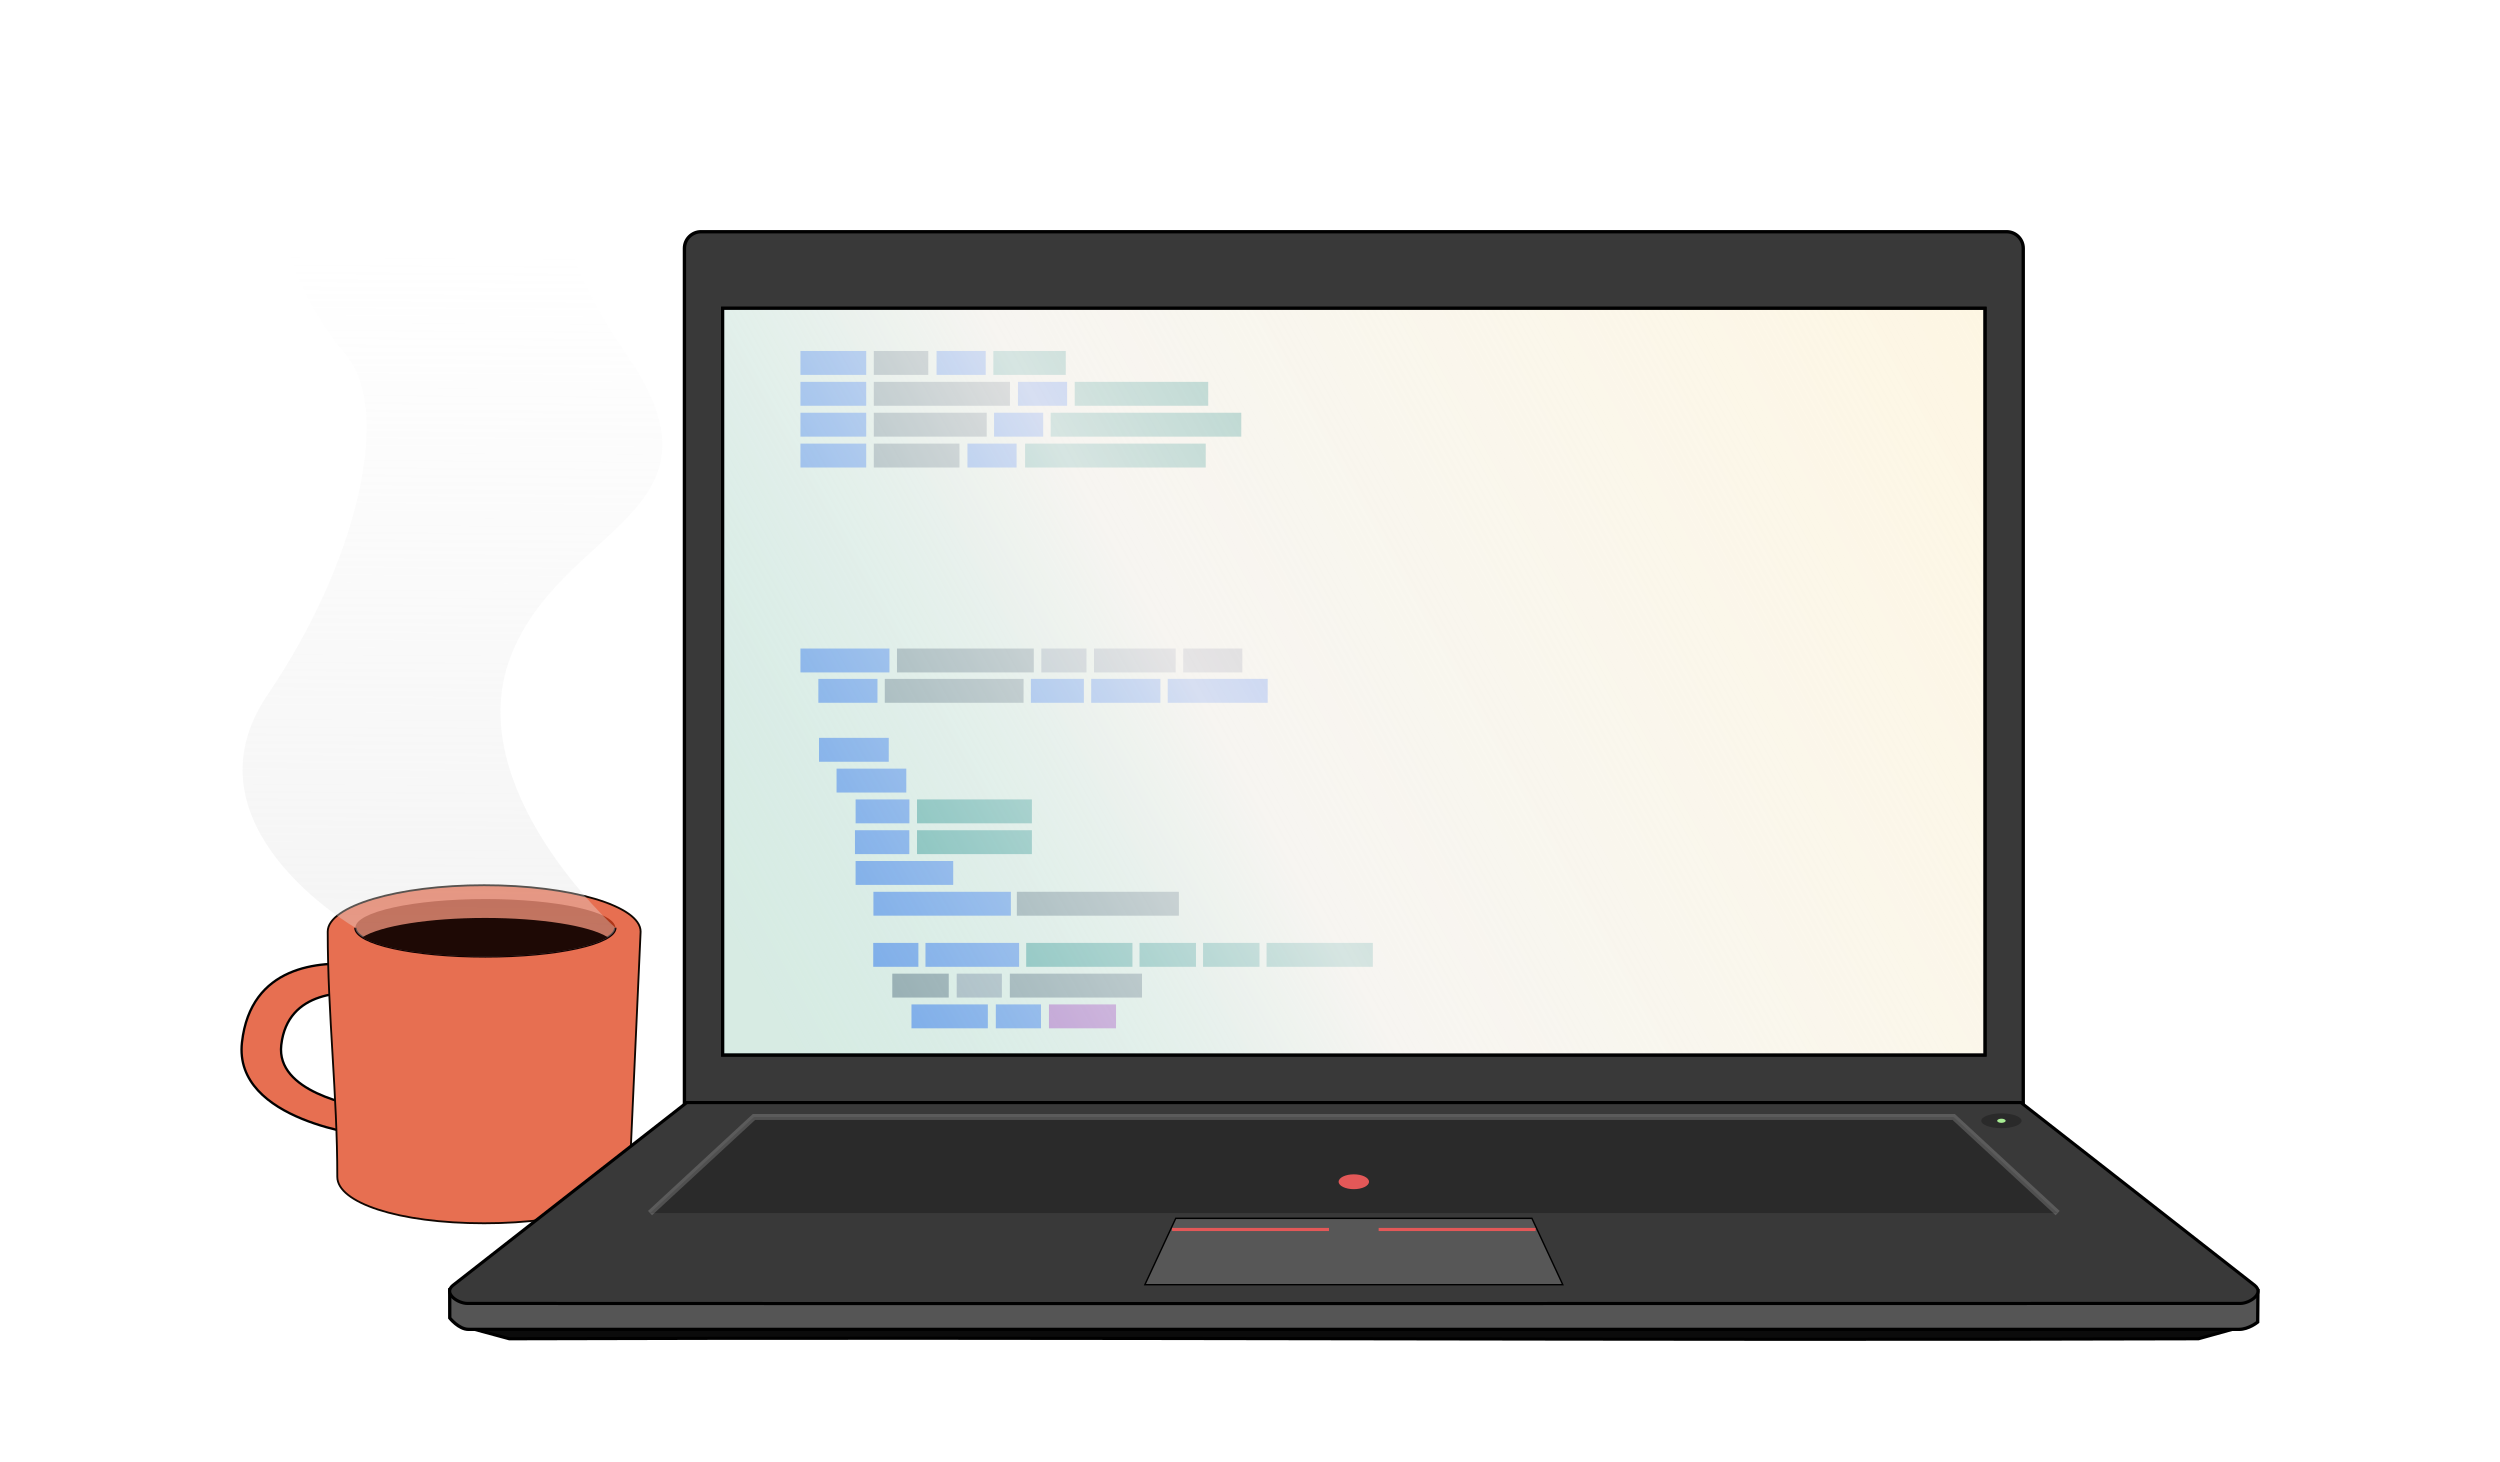
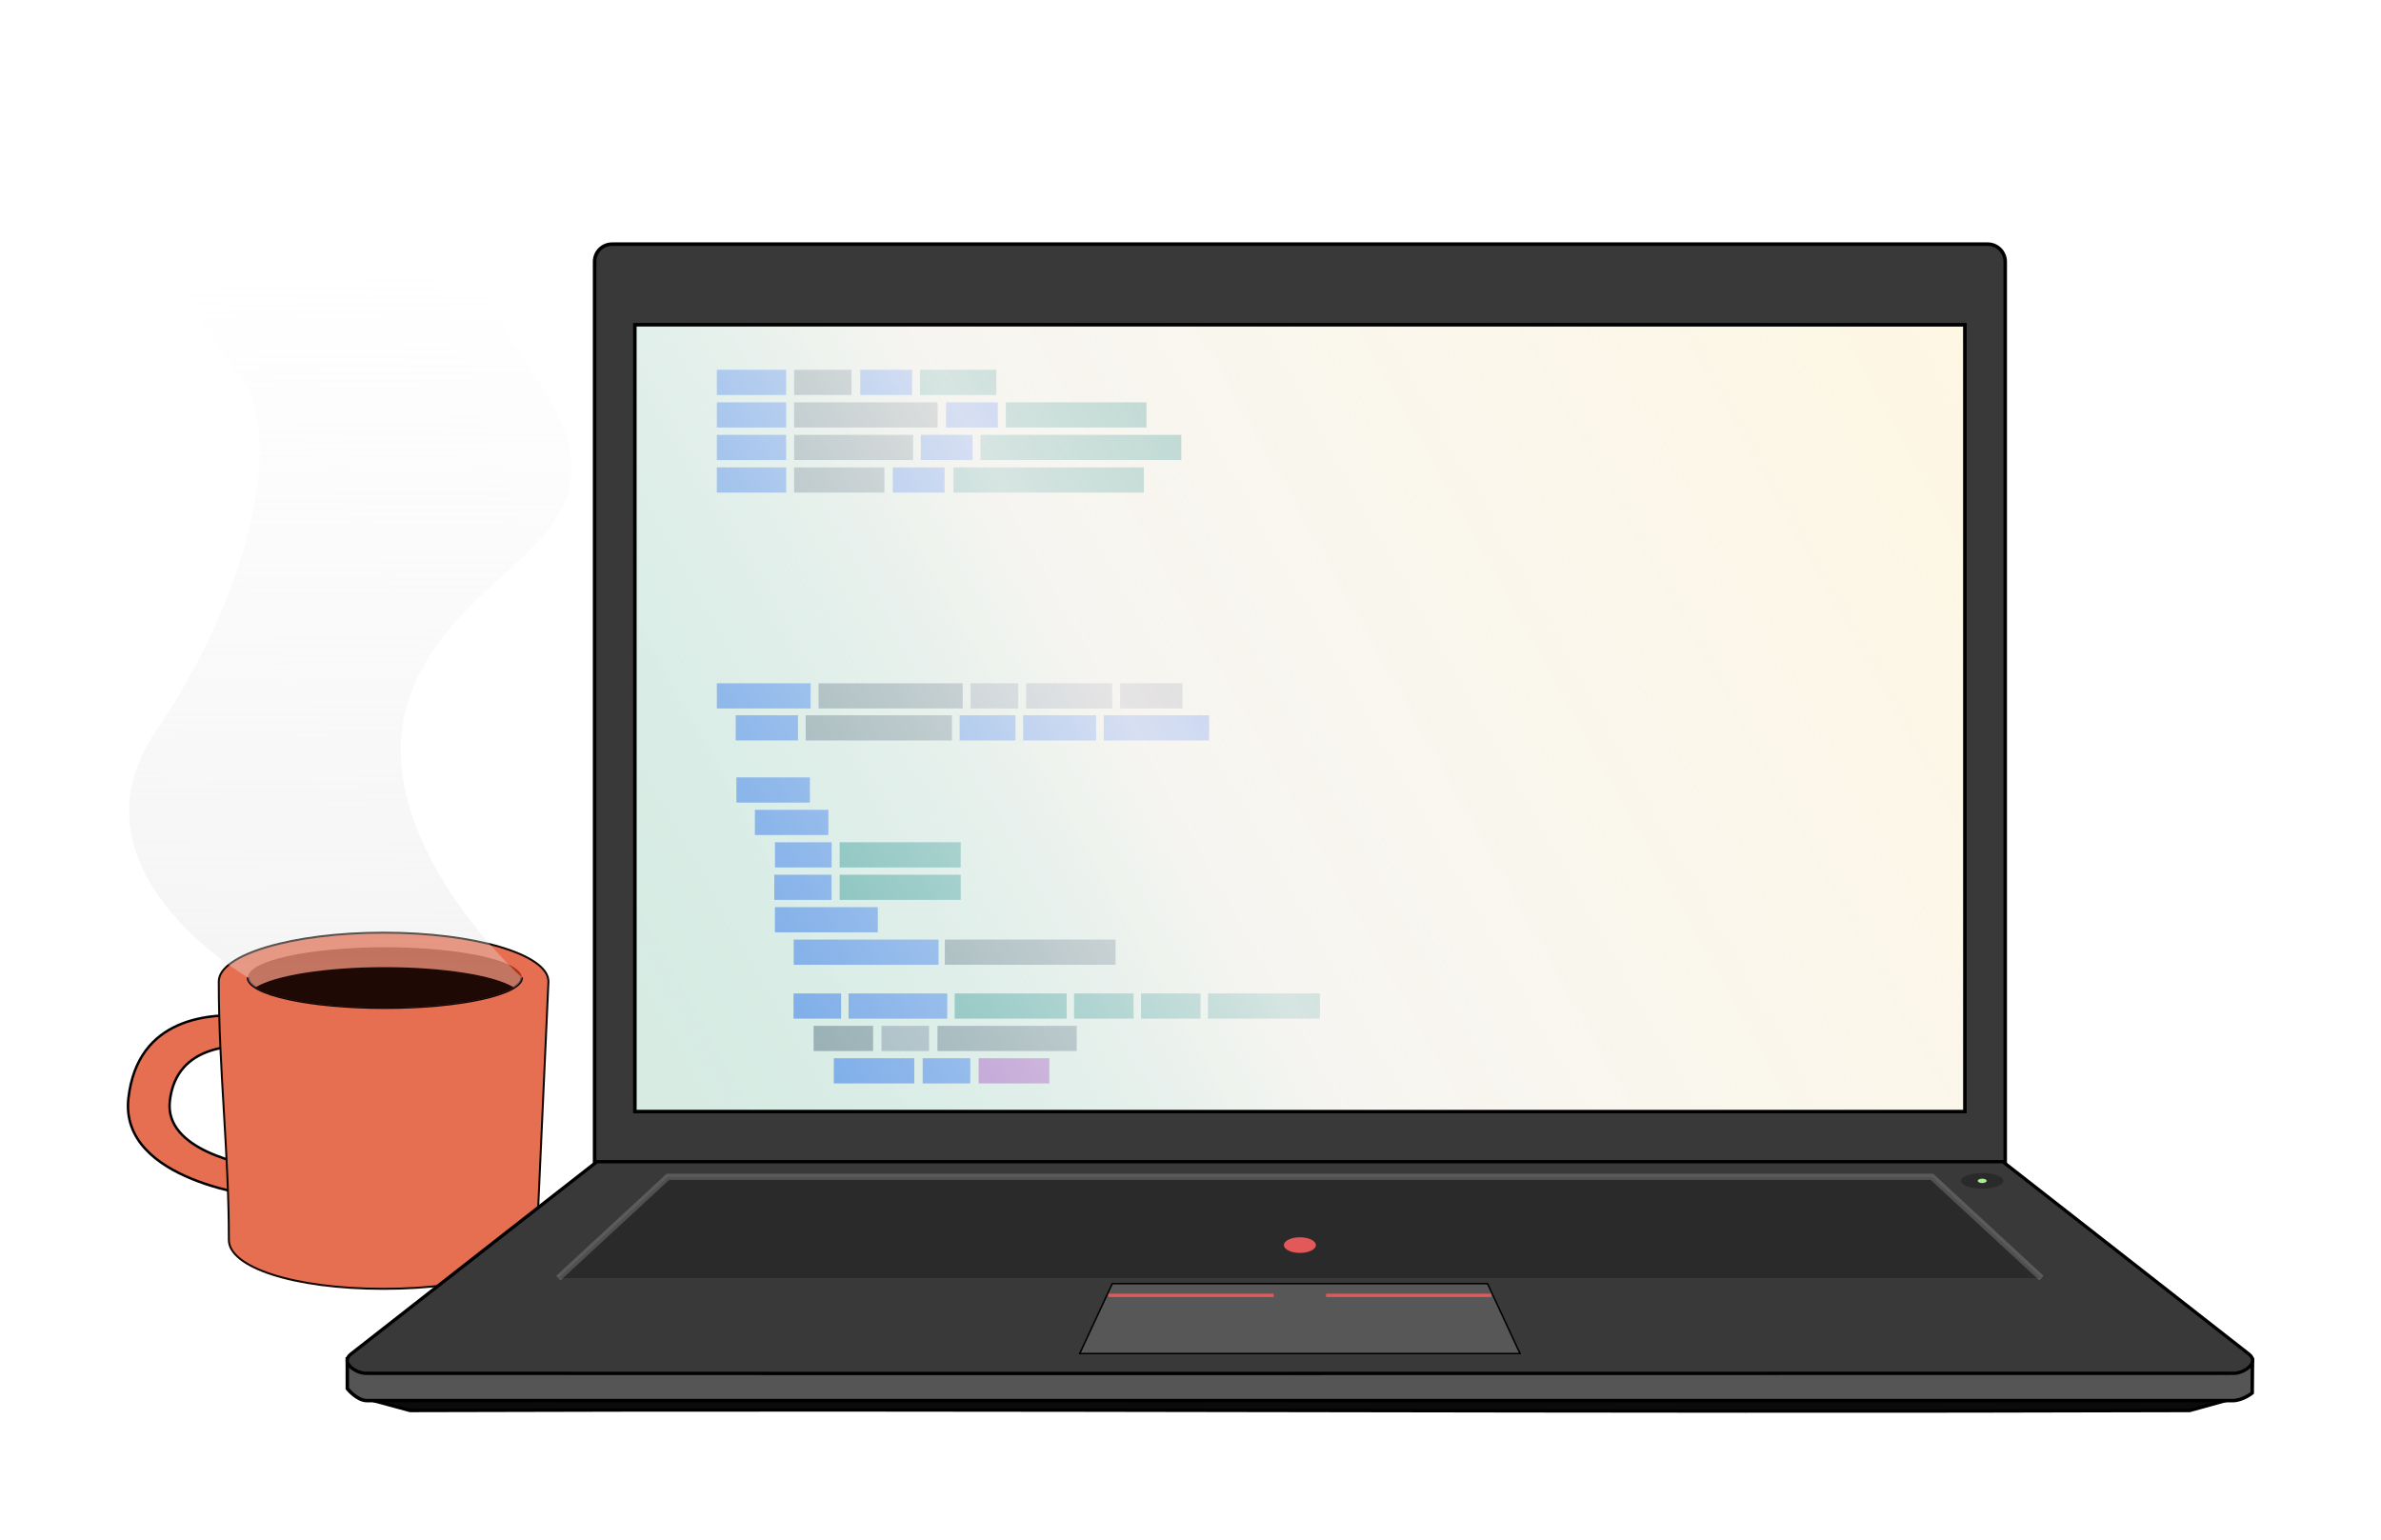
- <svg xmlns="http://www.w3.org/2000/svg" xmlns:xlink="http://www.w3.org/1999/xlink" width="798.705" height="466.787" viewBox="0 0 211.324 123.504">
-   <defs>
-     <linearGradient id="a">
-       <stop offset="0" stop-color="#ade2ec" stop-opacity=".479" />
-       <stop offset=".297" stop-color="#f5f5f5" stop-opacity=".841" />
-       <stop offset="1" stop-color="#fff" stop-opacity="0" />
+ <svg xmlns="http://www.w3.org/2000/svg" xmlns:xlink="http://www.w3.org/1999/xlink" width="7.52in" height="4.862in" viewBox="0 0 191.004 123.504" version="1.1" id="svg9706">
+   <defs id="defs9700">
+     <linearGradient id="linearGradient11663">
+       <stop style="stop-color:#ade2ec;stop-opacity:0.479" offset="0" id="stop11659" />
+       <stop id="stop11667" offset="0.297" style="stop-color:#f5f5f5;stop-opacity:0.841" />
+       <stop style="stop-color:#ffffff;stop-opacity:0;" offset="1" id="stop11661" />
    </linearGradient>
-     <linearGradient xlink:href="#a" id="d" x1="45.353" y1="76.584" x2="175.732" y2="3.89" gradientUnits="userSpaceOnUse" />
-     <linearGradient gradientTransform="translate(-24.816 -133.558)" xlink:href="#b" id="c" x1="43.682" y1="301.628" x2="44.677" y2="146.097" gradientUnits="userSpaceOnUse" />
-     <linearGradient id="b">
-       <stop offset="0" stop-color="#e3e3e3" />
-       <stop offset="1" stop-color="#e3e3e3" stop-opacity="0" />
+     <linearGradient xlink:href="#linearGradient11663" id="linearGradient11665-2" x1="45.353" y1="76.584" x2="175.732" y2="3.89" gradientUnits="userSpaceOnUse" gradientTransform="translate(3.7507182e-6)" />
+     <linearGradient gradientTransform="translate(-24.81608,-133.5582)" xlink:href="#linearGradient5832" id="linearGradient5834" x1="43.682" y1="301.628" x2="44.677" y2="146.097" gradientUnits="userSpaceOnUse" />
+     <linearGradient id="linearGradient5832">
+       <stop style="stop-color:#e3e3e3;stop-opacity:1;" offset="0" id="stop5828" />
+       <stop style="stop-color:#e3e3e3;stop-opacity:0;" offset="1" id="stop5830" />
    </linearGradient>
  </defs>
-   <path d="M30.363 81.537c-3.375-.33-9.169.076-9.908 6.565-.765 6.72 10.724 7.91 10.724 7.91l.27-2.288c-1.73-.253-8.121-1.455-7.674-5.386.533-4.678 5.436-4.624 7.855-4.304.372.05.677.103.906.149l.245-2.235s-.704-.192-1.778-.336a19.736 19.736 0 00-.64-.075z" fill="#e76f51" stroke="#000" stroke-width=".198" />
-   <path d="M40.926 74.827c-7.303 0-13.224 1.756-13.224 3.923v.009c-.005 6.906.818 13.814.809 20.72 0 2.166 5.112 3.923 12.415 3.923 7.304 0 12.187-1.759 12.285-3.923l.94-20.729c0-2.167-5.921-3.923-13.225-3.923z" fill="#e76f51" stroke="#100701" stroke-width=".158" stroke-opacity=".995" />
-   <path d="M52.013 78.423a10.987 2.426 0 01-10.987 2.426 10.987 2.426 0 01-10.986-2.426 10.987 2.426 0 0110.986-2.427 10.987 2.426 0 0110.987 2.427z" fill="#af3618" />
-   <path d="M52.013 78.423c0 1.34-4.919 2.426-10.987 2.426-6.067 0-10.986-1.087-10.986-2.426" fill="none" stroke="#120000" stroke-width=".2" />
-   <path d="M22.923 46.518c4.234-11.113 19.05-12.12 9.922-25.4-10.081-14.667-3.953-19.77-3.953-19.77L6.374 1.143C.685 7.756 5.05 16.222 9.019 20.985c3.97 4.763.926 17.595-6.614 28.708-7.54 11.112 7.408 19.711 7.408 19.711 0 1.34 4.92 2.426 10.987 2.426 6.068 0 10.987-1.086 10.987-2.426 0 0-13.097-11.774-8.864-22.886z" fill="url(#c)" transform="translate(20.226 9.018)" />
-   <path d="M41.006 77.593a10.987 2.426 0 00-10.368 1.632 10.987 2.426 0 0010.368 1.633 10.987 2.426 0 0010.37-1.632 10.987 2.426 0 00-10.37-1.633z" fill="#1e0905" />
-   <g transform="translate(27.962 -131.265)" stroke="#000">
-     <rect width="113.171" height="80.029" x="29.892" y="150.852" ry="1.407" fill="#393939" stroke-width=".283" />
-     <path d="M12.148 243.635l2.94.796c47.611-.159 95.172.158 142.782 0l2.935-.816" fill="#0b0b0b" stroke-width=".265" />
-     <path d="M10.052 240.291l152.85.06-.023 2.667s-.752.618-1.576.618H11.64c-.824 0-1.584-.96-1.584-.96z" fill="#555" stroke-width=".28" />
-     <path d="M30.083 224.467S15.549 235.82 10.318 239.92c-.835.687.443 1.524 1.223 1.524 54.006.033 104.112-.006 149.873 0 .779 0 2.057-.837 1.222-1.524-5.23-4.1-19.764-15.453-19.764-15.453z" fill="#393939" stroke-width=".265" />
+   <g id="layer30" transform="translate(10.06641,9.018392)">
+     <path style="fill:#e76f51;fill-opacity:1;stroke:#000000;stroke-width:0.198px;stroke-linecap:butt;stroke-linejoin:miter;stroke-opacity:1" d="m 10.136,72.519 c -3.375,-0.331 -9.168,0.076 -9.907,6.565 -0.765,6.719 10.724,7.91 10.724,7.91 l 0.269,-2.288 C 9.492,84.453 3.101,83.25 3.549,79.32 c 0.533,-4.678 5.436,-4.624 7.854,-4.304 0.373,0.05 0.677,0.104 0.907,0.149 l 0.245,-2.235 c 0,0 -0.704,-0.192 -1.778,-0.336 -0.201,-0.027 -0.416,-0.052 -0.641,-0.075 z" id="path5674-3" />
+     <path style="opacity:1;fill:#e76f51;fill-opacity:1;stroke:#100701;stroke-width:0.158;stroke-miterlimit:4;stroke-dasharray:none;stroke-opacity:0.995" d="m 20.7,65.808 c -7.304,1e-5 -13.224,1.756 -13.224,3.923 2.522e-4,0.003 5.028e-4,0.006 7.938e-4,0.009 -0.006,6.907 0.818,13.814 0.808,20.72 8.8e-5,2.167 5.112,3.923 12.415,3.923 7.304,1.8e-5 12.187,-1.759 12.285,-3.923 l 0.94,-20.729 c -9e-5,-2.167 -5.921,-3.923 -13.224,-3.923 z" id="path5580-9" />
+     <path style="opacity:1;fill:#af3618;fill-opacity:1;stroke:none;stroke-width:0.083;stroke-miterlimit:4;stroke-dasharray:none;stroke-opacity:1" d="m 31.787,69.404 a 10.987,2.426 0 0 1 -10.987,2.426 10.987,2.426 0 0 1 -10.987,-2.426 10.987,2.426 0 0 1 10.987,-2.426 10.987,2.426 0 0 1 10.987,2.426 z" id="path5578-0" />
+     <path style="opacity:1;fill:none;fill-opacity:1;stroke:#120000;stroke-width:0.2;stroke-miterlimit:4;stroke-dasharray:none;stroke-opacity:1" d="m 31.787,69.404 c -5e-6,1.34 -4.919,2.426 -10.987,2.426 -6.068,0 -10.987,-1.086 -10.987,-2.426" id="path5578-1-8" />
+     <path style="fill:url(#linearGradient5834);fill-opacity:1;stroke:none;stroke-width:0.265px;stroke-linecap:butt;stroke-linejoin:miter;stroke-opacity:1" d="m 22.923,46.518 c 4.233,-11.113 19.05,-12.12 9.922,-25.4 C 22.764,6.451 28.892,1.349 28.892,1.349 L 6.374,1.142 C 0.685,7.756 5.051,16.223 9.019,20.985 c 3.969,4.763 0.926,17.595 -6.615,28.707 -7.541,11.113 7.408,19.711 7.408,19.711 5e-6,1.34 4.919,2.426 10.987,2.426 6.068,0 10.987,-1.086 10.987,-2.426 0,0 -13.097,-11.774 -8.864,-22.886 z" id="path5793" />
+     <path style="opacity:1;fill:#1e0905;fill-opacity:1;stroke:none;stroke-width:0.083;stroke-miterlimit:4;stroke-dasharray:none;stroke-opacity:1" d="m 20.78,68.575 a 10.987,2.426 0 0 0 -10.369,1.632 10.987,2.426 0 0 0 10.369,1.632 10.987,2.426 0 0 0 10.369,-1.632 10.987,2.426 0 0 0 -10.369,-1.632 z" id="path5578-19" />
  </g>
-   <g transform="translate(20.226 9.018)">
-     <path d="M43.507 85.398l-8.788 8.126H153.705l-8.787-8.126H88.127z" fill="#2a2a2a" />
-     <path d="M153.706 93.524l-8.788-8.126H43.507l-8.788 8.126" fill="none" stroke="#cbcbcb" stroke-width=".5" stroke-opacity=".239" />
-     <ellipse cx="94.212" cy="90.875" rx="1.284" ry=".627" fill="#e35858" />
-     <ellipse cx="148.953" cy="85.721" rx="1.702" ry=".627" fill="#2a2a2a" />
-     <ellipse cx="148.953" cy="85.721" rx=".357" ry=".176" fill="#a8ed94" />
+   <g id="layer23" transform="translate(17.80169,-131.2652)" style="display:inline">
+     <rect style="opacity:1;vector-effect:none;fill:#393939;fill-opacity:1;stroke:#000000;stroke-width:0.283;stroke-linecap:butt;stroke-linejoin:miter;stroke-miterlimit:4;stroke-dasharray:none;stroke-dashoffset:0;stroke-opacity:1" id="rect10323" width="113.171" height="80.029" x="29.892" y="150.852" ry="1.407" />
+     <path style="fill:#0b0b0b;fill-opacity:1;stroke:#000000;stroke-width:0.265px;stroke-linecap:butt;stroke-linejoin:miter;stroke-opacity:1" d="m 12.148,243.635 2.941,0.796 c 47.61,-0.158 95.171,0.158 142.781,0 l 2.935,-0.815" id="path10392-5-6" />
+     <path style="opacity:1;vector-effect:none;fill:#555555;fill-opacity:1;stroke:#000000;stroke-width:0.28;stroke-linecap:butt;stroke-linejoin:miter;stroke-miterlimit:4;stroke-dasharray:none;stroke-dashoffset:0;stroke-opacity:1" d="m 10.052,240.291 152.849,0.059 -0.022,2.667 c 0,0 -0.751,0.619 -1.575,0.619 H 11.64 c -0.824,0 -1.584,-0.96 -1.584,-0.96 z" id="rect10325-6-4-5" />
+     <path style="opacity:1;vector-effect:none;fill:#393939;fill-opacity:1;stroke:#000000;stroke-width:0.265;stroke-linecap:butt;stroke-linejoin:miter;stroke-miterlimit:4;stroke-dasharray:none;stroke-dashoffset:0;stroke-opacity:1" d="m 30.083,224.467 c 0,0 -14.534,11.353 -19.765,15.453 -0.834,0.687 0.443,1.524 1.223,1.524 54.006,0.034 104.112,-0.006 149.873,0 0.779,-8e-5 2.057,-0.837 1.223,-1.524 -5.231,-4.1 -19.765,-15.453 -19.765,-15.453 z" id="rect10325-7-6" />
  </g>
-   <g>
-     <path d="M99.386 102.985l-2.61 5.61H132.102l-2.61-5.61h-16.859z" fill="#575757" stroke="#000" stroke-width=".12" />
-     <g fill="#e35858" stroke="#e35858" stroke-width=".265">
-       <path d="M99.076 103.927h13.263M116.538 103.927h13.264" />
+   <g id="layer25" transform="translate(10.06641,9.018392)">
+     <path style="fill:#2a2a2a;fill-opacity:1;stroke:none;stroke-width:0.265px;stroke-linecap:butt;stroke-linejoin:miter;stroke-opacity:1" d="m 43.507,85.398 -8.788,8.126 h 53.692 11.604 53.691 L 144.918,85.398 H 100.298 88.127 Z" id="path11594" />
+     <path style="fill:none;fill-opacity:1;stroke:#cbcbcb;stroke-width:0.5;stroke-linecap:butt;stroke-linejoin:miter;stroke-miterlimit:4;stroke-dasharray:none;stroke-opacity:0.239" d="m 153.706,93.524 -8.788,-8.126 c -35.872,0 -65.095,0 -101.411,0 l -8.788,8.126" id="path11594-4" />
+     <ellipse style="opacity:1;vector-effect:none;fill:#e35858;fill-opacity:1;stroke:none;stroke-width:0.242;stroke-linecap:butt;stroke-linejoin:miter;stroke-miterlimit:4;stroke-dasharray:none;stroke-dashoffset:0;stroke-opacity:0.239" id="path11833" cx="94.212" cy="90.875" rx="1.284" ry="0.627" />
+     <ellipse style="opacity:1;vector-effect:none;fill:#2a2a2a;fill-opacity:1;stroke:none;stroke-width:0.279;stroke-linecap:butt;stroke-linejoin:miter;stroke-miterlimit:4;stroke-dasharray:none;stroke-dashoffset:0;stroke-opacity:0.239" id="path11833-9" cx="148.953" cy="85.721" rx="1.702" ry="0.627" />
+     <ellipse style="opacity:1;vector-effect:none;fill:#a8ed94;fill-opacity:1;stroke:none;stroke-width:0.068;stroke-linecap:butt;stroke-linejoin:miter;stroke-miterlimit:4;stroke-dasharray:none;stroke-dashoffset:0;stroke-opacity:0.239" id="path11833-9-2" cx="148.953" cy="85.721" rx="0.357" ry="0.176" />
+   </g>
+   <g id="layer26" style="display:inline" transform="translate(10.06641,9.018392)">
+     <path style="fill:#575757;fill-opacity:1;stroke:#000000;stroke-width:0.12px;stroke-linecap:butt;stroke-linejoin:miter;stroke-opacity:1" d="m 79.159,93.967 -2.609,5.61 h 15.939 3.445 15.939 l -2.609,-5.61 H 96.019 92.406 Z" id="path11594-5" />
+     <g id="g11916" transform="translate(-0.02846539)">
+       <path id="path11874" d="m 78.878,94.908 h 13.263" style="fill:#e35858;fill-opacity:1;stroke:#e35858;stroke-width:0.265px;stroke-linecap:butt;stroke-linejoin:miter;stroke-opacity:1" />
+       <path id="path11874-6" d="M 96.34,94.908 H 109.604" style="display:inline;fill:#e35858;fill-opacity:1;stroke:#e35858;stroke-width:0.265px;stroke-linecap:butt;stroke-linejoin:miter;stroke-opacity:1" />
    </g>
  </g>
-   <g>
-     <path fill="#fdf4db" stroke="#000" stroke-width=".267" d="M61.085 26.06h106.706V89.18H61.085z" />
-     <path fill="#356ae3" d="M67.662 29.668h5.558v2.021h-5.558zM79.168 29.668h4.154v2.021h-4.154z" />
-     <path fill="#6e6e6e" d="M73.862 29.668h4.604v2.021h-4.604z" />
-     <path fill="#348f7a" d="M83.968 29.668h6.12v2.021h-6.12z" />
-     <path fill="#356ae3" d="M67.662 32.278h5.558v2.021h-5.558zM86.048 32.278h4.154v2.021h-4.154z" />
-     <path fill="#6e6e6e" d="M73.862 32.278h11.51v2.021h-11.51z" />
-     <path fill="#348f7a" d="M90.846 32.278h11.284v2.021H90.846z" />
-     <path fill="#356ae3" d="M67.662 34.888h5.558v2.021h-5.558zM84.027 34.888h4.154v2.021h-4.154z" />
-     <path fill="#6e6e6e" d="M73.862 34.888h9.544v2.021h-9.544z" />
-     <path fill="#348f7a" d="M88.813 34.888h16.112v2.021H88.813z" />
-     <path fill="#356ae3" d="M67.662 37.498h5.558v2.021h-5.558zM81.778 37.498h4.154v2.021h-4.154z" />
-     <path fill="#6e6e6e" d="M73.862 37.498h7.242v2.021h-7.242z" />
-     <path fill="#348f7a" d="M86.65 37.498h15.27v2.021H86.65z" />
-     <path fill="#356ae3" d="M67.662 54.82h7.523v2.02h-7.523z" />
-     <path fill="#6e6e6e" d="M75.821 54.82h11.565v2.02H75.821z" />
-     <path fill="#948d93" d="M88.022 54.82h3.818v2.02h-3.818zM92.475 54.82h6.905v2.02h-6.905zM100.017 54.82h4.997v2.02h-4.997z" />
-     <path fill="#356ae3" d="M69.231 62.37h5.895v2.021h-5.895zM70.714 64.972h5.895v2.021h-5.895z" />
-     <g>
-       <path fill="#356ae3" d="M72.325 67.575h4.547v2.02h-4.547z" />
-       <path fill="#348f7a" d="M77.514 67.575h9.712v2.02h-9.712z" />
+   <g id="layer28" transform="translate(10.06641,9.018392)">
+     <rect style="display:inline;opacity:1;vector-effect:none;fill:#fdf4db;fill-opacity:1;stroke:#000000;stroke-width:0.267;stroke-linecap:butt;stroke-linejoin:miter;stroke-miterlimit:4;stroke-dasharray:none;stroke-dashoffset:0;stroke-opacity:1" id="rect10370-0" width="106.706" height="63.122" x="40.859" y="17.041" />
+     <g id="g12572">
+       <rect y="20.65" x="47.436" height="2.021" width="5.558" id="rect12015" style="opacity:1;vector-effect:none;fill:#356ae3;fill-opacity:1;stroke:none;stroke-width:0.594;stroke-linecap:butt;stroke-linejoin:miter;stroke-miterlimit:4;stroke-dasharray:none;stroke-dashoffset:0;stroke-opacity:1" />
+       <rect y="20.65" x="58.942" height="2.021" width="4.154" id="rect12015-6" style="opacity:1;vector-effect:none;fill:#356ae3;fill-opacity:1;stroke:none;stroke-width:0.514;stroke-linecap:butt;stroke-linejoin:miter;stroke-miterlimit:4;stroke-dasharray:none;stroke-dashoffset:0;stroke-opacity:1" />
+       <rect y="20.65" x="53.636" height="2.021" width="4.604" id="rect12015-6-5" style="opacity:1;vector-effect:none;fill:#6e6e6e;fill-opacity:1;stroke:none;stroke-width:0.541;stroke-linecap:butt;stroke-linejoin:miter;stroke-miterlimit:4;stroke-dasharray:none;stroke-dashoffset:0;stroke-opacity:1" />
+       <rect y="20.65" x="63.742" height="2.021" width="6.119" id="rect12015-6-5-7" style="opacity:1;vector-effect:none;fill:#348f7a;fill-opacity:1;stroke:none;stroke-width:0.623;stroke-linecap:butt;stroke-linejoin:miter;stroke-miterlimit:4;stroke-dasharray:none;stroke-dashoffset:0;stroke-opacity:1" />
    </g>
-     <g>
-       <path fill="#356ae3" d="M72.27 70.178h4.594v2.02H72.27z" />
-       <path fill="#348f7a" d="M77.514 70.178h9.712v2.02h-9.712z" />
+     <g id="g12578" transform="translate(0,0.2326085)">
+       <rect y="23.027" x="47.436" height="2.021" width="5.558" id="rect12015-8" style="opacity:1;vector-effect:none;fill:#356ae3;fill-opacity:1;stroke:none;stroke-width:0.594;stroke-linecap:butt;stroke-linejoin:miter;stroke-miterlimit:4;stroke-dasharray:none;stroke-dashoffset:0;stroke-opacity:1" />
+       <rect y="23.027" x="65.822" height="2.021" width="4.154" id="rect12015-6-6" style="opacity:1;vector-effect:none;fill:#356ae3;fill-opacity:1;stroke:none;stroke-width:0.514;stroke-linecap:butt;stroke-linejoin:miter;stroke-miterlimit:4;stroke-dasharray:none;stroke-dashoffset:0;stroke-opacity:1" />
+       <rect y="23.027" x="53.636" height="2.021" width="11.509" id="rect12015-6-5-0" style="opacity:1;vector-effect:none;fill:#6e6e6e;fill-opacity:1;stroke:none;stroke-width:0.855;stroke-linecap:butt;stroke-linejoin:miter;stroke-miterlimit:4;stroke-dasharray:none;stroke-dashoffset:0;stroke-opacity:1" />
+       <rect y="23.027" x="70.62" height="2.021" width="11.284" id="rect12015-6-5-7-1" style="opacity:1;vector-effect:none;fill:#348f7a;fill-opacity:1;stroke:none;stroke-width:0.847;stroke-linecap:butt;stroke-linejoin:miter;stroke-miterlimit:4;stroke-dasharray:none;stroke-dashoffset:0;stroke-opacity:1" />
    </g>
-     <path fill="#356ae3" d="M72.322 72.78h8.253v2.02h-8.253z" />
-     <g>
-       <path fill="#6e6e6e" d="M85.953 75.382h13.698v2.021H85.953z" />
-       <path fill="#356ae3" d="M73.828 75.382H85.45v2.021H73.83z" />
+     <rect style="opacity:1;vector-effect:none;fill:#356ae3;fill-opacity:1;stroke:none;stroke-width:0.594;stroke-linecap:butt;stroke-linejoin:miter;stroke-miterlimit:4;stroke-dasharray:none;stroke-dashoffset:0;stroke-opacity:1" id="rect12015-9" width="5.558" height="2.021" x="47.436" y="25.87" />
+     <rect style="opacity:1;vector-effect:none;fill:#356ae3;fill-opacity:1;stroke:none;stroke-width:0.514;stroke-linecap:butt;stroke-linejoin:miter;stroke-miterlimit:4;stroke-dasharray:none;stroke-dashoffset:0;stroke-opacity:1" id="rect12015-6-4" width="4.154" height="2.021" x="63.801" y="25.87" />
+     <rect style="opacity:1;vector-effect:none;fill:#6e6e6e;fill-opacity:1;stroke:none;stroke-width:0.779;stroke-linecap:butt;stroke-linejoin:miter;stroke-miterlimit:4;stroke-dasharray:none;stroke-dashoffset:0;stroke-opacity:1" id="rect12015-6-5-4" width="9.544" height="2.021" x="53.636" y="25.87" />
+     <rect style="opacity:1;vector-effect:none;fill:#348f7a;fill-opacity:1;stroke:none;stroke-width:1.012;stroke-linecap:butt;stroke-linejoin:miter;stroke-miterlimit:4;stroke-dasharray:none;stroke-dashoffset:0;stroke-opacity:1" id="rect12015-6-5-7-7" width="16.112" height="2.021" x="68.587" y="25.87" />
+     <rect style="opacity:1;vector-effect:none;fill:#356ae3;fill-opacity:1;stroke:none;stroke-width:0.594;stroke-linecap:butt;stroke-linejoin:miter;stroke-miterlimit:4;stroke-dasharray:none;stroke-dashoffset:0;stroke-opacity:1" id="rect12015-2" width="5.558" height="2.021" x="47.436" y="28.48" />
+     <rect style="opacity:1;vector-effect:none;fill:#356ae3;fill-opacity:1;stroke:none;stroke-width:0.514;stroke-linecap:butt;stroke-linejoin:miter;stroke-miterlimit:4;stroke-dasharray:none;stroke-dashoffset:0;stroke-opacity:1" id="rect12015-6-9" width="4.154" height="2.021" x="61.552" y="28.48" />
+     <rect style="opacity:1;vector-effect:none;fill:#6e6e6e;fill-opacity:1;stroke:none;stroke-width:0.678;stroke-linecap:butt;stroke-linejoin:miter;stroke-miterlimit:4;stroke-dasharray:none;stroke-dashoffset:0;stroke-opacity:1" id="rect12015-6-5-8" width="7.242" height="2.021" x="53.636" y="28.48" />
+     <rect style="opacity:1;vector-effect:none;fill:#348f7a;fill-opacity:1;stroke:none;stroke-width:0.985;stroke-linecap:butt;stroke-linejoin:miter;stroke-miterlimit:4;stroke-dasharray:none;stroke-dashoffset:0;stroke-opacity:1" id="rect12015-6-5-7-2" width="15.27" height="2.021" x="66.424" y="28.48" />
+     <g id="g12607">
+       <rect y="45.801" x="47.436" height="2.021" width="7.523" id="rect12015-7" style="opacity:1;vector-effect:none;fill:#356ae3;fill-opacity:1;stroke:none;stroke-width:0.691;stroke-linecap:butt;stroke-linejoin:miter;stroke-miterlimit:4;stroke-dasharray:none;stroke-dashoffset:0;stroke-opacity:1" />
+       <rect y="45.801" x="55.595" height="2.021" width="11.565" id="rect12015-7-2" style="opacity:1;vector-effect:none;fill:#6e6e6e;fill-opacity:1;stroke:none;stroke-width:0.857;stroke-linecap:butt;stroke-linejoin:miter;stroke-miterlimit:4;stroke-dasharray:none;stroke-dashoffset:0;stroke-opacity:1" />
+       <rect y="45.801" x="67.796" height="2.021" width="3.818" id="rect12015-7-26" style="opacity:1;vector-effect:none;fill:#948d93;fill-opacity:1;stroke:none;stroke-width:0.492;stroke-linecap:butt;stroke-linejoin:miter;stroke-miterlimit:4;stroke-dasharray:none;stroke-dashoffset:0;stroke-opacity:1" />
+       <rect y="45.801" x="72.249" height="2.021" width="6.905" id="rect12015-7-26-1" style="opacity:1;vector-effect:none;fill:#948d93;fill-opacity:1;stroke:none;stroke-width:0.662;stroke-linecap:butt;stroke-linejoin:miter;stroke-miterlimit:4;stroke-dasharray:none;stroke-dashoffset:0;stroke-opacity:1" />
+       <rect y="45.801" x="79.791" height="2.021" width="4.997" id="rect12015-7-26-0" style="opacity:1;vector-effect:none;fill:#948d93;fill-opacity:1;stroke:none;stroke-width:0.563;stroke-linecap:butt;stroke-linejoin:miter;stroke-miterlimit:4;stroke-dasharray:none;stroke-dashoffset:0;stroke-opacity:1" />
    </g>
-     <g>
-       <path fill="#356ae3" d="M73.813 79.703h3.818v2.021h-3.818zM78.23 79.703h7.915v2.021H78.23z" />
-       <path fill="#348f7a" d="M86.743 79.703h8.982v2.021h-8.982zM96.323 79.703h4.772v2.021h-4.772zM101.693 79.703h4.772v2.021h-4.772zM107.063 79.703h8.982v2.021h-8.982z" />
+     <rect style="opacity:1;vector-effect:none;fill:#356ae3;fill-opacity:1;stroke:none;stroke-width:0.612;stroke-linecap:butt;stroke-linejoin:miter;stroke-miterlimit:4;stroke-dasharray:none;stroke-dashoffset:0;stroke-opacity:1" id="rect12015-7-26-0-6-9" width="5.895" height="2.021" x="49.005" y="53.352" />
+     <rect style="opacity:1;vector-effect:none;fill:#356ae3;fill-opacity:1;stroke:none;stroke-width:0.612;stroke-linecap:butt;stroke-linejoin:miter;stroke-miterlimit:4;stroke-dasharray:none;stroke-dashoffset:0;stroke-opacity:1" id="rect12015-7-26-0-6-9-4" width="5.895" height="2.021" x="50.488" y="55.954" />
+     <g id="g12628" transform="translate(0,-0.03675706)">
+       <rect y="58.593" x="52.099" height="2.021" width="4.547" id="rect12015-7-26-0-6-9-9" style="opacity:1;vector-effect:none;fill:#356ae3;fill-opacity:1;stroke:none;stroke-width:0.537;stroke-linecap:butt;stroke-linejoin:miter;stroke-miterlimit:4;stroke-dasharray:none;stroke-dashoffset:0;stroke-opacity:1" />
+       <rect y="58.593" x="57.288" height="2.021" width="9.712" id="rect12015-7-26-0-6-9-9-0" style="opacity:1;vector-effect:none;fill:#348f7a;fill-opacity:1;stroke:none;stroke-width:0.785;stroke-linecap:butt;stroke-linejoin:miter;stroke-miterlimit:4;stroke-dasharray:none;stroke-dashoffset:0;stroke-opacity:1" />
    </g>
-     <g>
-       <path fill="#6e6e6e" d="M75.425 82.302h4.772v2.021h-4.772z" />
-       <path fill="#948d93" d="M80.87 82.302h3.818v2.021H80.87z" />
-       <path fill="#6e6e6e" d="M85.361 82.302h11.172v2.021H85.361z" />
+     <g id="g12632" transform="translate(0,0.09536645)">
+       <rect y="61.064" x="52.043" height="2.021" width="4.595" id="rect12015-7-26-0-6-9-9-9" style="opacity:1;vector-effect:none;fill:#356ae3;fill-opacity:1;stroke:none;stroke-width:0.54;stroke-linecap:butt;stroke-linejoin:miter;stroke-miterlimit:4;stroke-dasharray:none;stroke-dashoffset:0;stroke-opacity:1" />
+       <rect y="61.064" x="57.288" height="2.021" width="9.712" id="rect12015-7-26-0-6-9-9-0-1" style="opacity:1;vector-effect:none;fill:#348f7a;fill-opacity:1;stroke:none;stroke-width:0.785;stroke-linecap:butt;stroke-linejoin:miter;stroke-miterlimit:4;stroke-dasharray:none;stroke-dashoffset:0;stroke-opacity:1" />
    </g>
-     <g>
-       <path fill="#356ae3" d="M77.046 84.902h6.456v2.021h-6.456zM84.176 84.902h3.818v2.021h-3.818z" />
-       <path fill="#b83aae" d="M88.667 84.902h5.67v2.021h-5.67z" />
+     <rect style="opacity:1;vector-effect:none;fill:#356ae3;fill-opacity:1;stroke:none;stroke-width:0.724;stroke-linecap:butt;stroke-linejoin:miter;stroke-miterlimit:4;stroke-dasharray:none;stroke-dashoffset:0;stroke-opacity:1" id="rect12015-7-26-0-6-9-9-9-7" width="8.253" height="2.021" x="52.096" y="63.761" />
+     <g id="g12636" transform="translate(0,-1.6530355e-6)">
+       <rect y="66.364" x="65.727" height="2.021" width="13.698" id="rect12015-7-26-0-6-9-9-9-7-7-1" style="opacity:1;vector-effect:none;fill:#6e6e6e;fill-opacity:1;stroke:none;stroke-width:0.933;stroke-linecap:butt;stroke-linejoin:miter;stroke-miterlimit:4;stroke-dasharray:none;stroke-dashoffset:0;stroke-opacity:1" />
+       <rect y="66.364" x="53.602" height="2.021" width="11.621" id="rect12015-7-26-0-6-9-9-9-7-7-15" style="opacity:1;vector-effect:none;fill:#356ae3;fill-opacity:1;stroke:none;stroke-width:0.859;stroke-linecap:butt;stroke-linejoin:miter;stroke-miterlimit:4;stroke-dasharray:none;stroke-dashoffset:0;stroke-opacity:1" />
    </g>
-     <g>
-       <path fill="#356ae3" d="M69.175 57.386h4.997v2.02h-4.997z" />
-       <path fill="#6e6e6e" d="M74.79 57.386h11.732v2.02H74.79z" />
-       <path fill="#356ae3" d="M87.14 57.386h4.48v2.02h-4.48zM92.238 57.386h5.851v2.02h-5.85zM98.707 57.386h8.45v2.02h-8.45z" />
+     <g id="g12644">
+       <rect y="70.685" x="53.587" height="2.021" width="3.818" id="rect12015-7-26-0-6-9-9-9-7-7" style="opacity:1;vector-effect:none;fill:#356ae3;fill-opacity:1;stroke:none;stroke-width:0.492;stroke-linecap:butt;stroke-linejoin:miter;stroke-miterlimit:4;stroke-dasharray:none;stroke-dashoffset:0;stroke-opacity:1" />
+       <rect y="70.685" x="58.003" height="2.021" width="7.916" id="rect12015-7-26-0-6-9-9-9-7-7-9" style="opacity:1;vector-effect:none;fill:#356ae3;fill-opacity:1;stroke:none;stroke-width:0.709;stroke-linecap:butt;stroke-linejoin:miter;stroke-miterlimit:4;stroke-dasharray:none;stroke-dashoffset:0;stroke-opacity:1" />
+       <rect y="70.685" x="66.517" height="2.021" width="8.982" id="rect12015-7-26-0-6-9-9-9-7-7-7" style="opacity:1;vector-effect:none;fill:#348f7a;fill-opacity:1;stroke:none;stroke-width:0.755;stroke-linecap:butt;stroke-linejoin:miter;stroke-miterlimit:4;stroke-dasharray:none;stroke-dashoffset:0;stroke-opacity:1" />
+       <rect y="70.685" x="76.097" height="2.021" width="4.772" id="rect12015-7-26-0-6-9-9-9-7-7-7-7" style="opacity:1;vector-effect:none;fill:#348f7a;fill-opacity:1;stroke:none;stroke-width:0.551;stroke-linecap:butt;stroke-linejoin:miter;stroke-miterlimit:4;stroke-dasharray:none;stroke-dashoffset:0;stroke-opacity:1" />
+       <rect y="70.685" x="81.467" height="2.021" width="4.772" id="rect12015-7-26-0-6-9-9-9-7-7-7-7-6" style="opacity:1;vector-effect:none;fill:#348f7a;fill-opacity:1;stroke:none;stroke-width:0.551;stroke-linecap:butt;stroke-linejoin:miter;stroke-miterlimit:4;stroke-dasharray:none;stroke-dashoffset:0;stroke-opacity:1" />
+       <rect y="70.685" x="86.837" height="2.021" width="8.982" id="rect12015-7-26-0-6-9-9-9-7-7-7-73" style="opacity:1;vector-effect:none;fill:#348f7a;fill-opacity:1;stroke:none;stroke-width:0.755;stroke-linecap:butt;stroke-linejoin:miter;stroke-miterlimit:4;stroke-dasharray:none;stroke-dashoffset:0;stroke-opacity:1" />
+     </g>
+     <g id="g12649" transform="translate(0,0.02302529)">
+       <rect y="73.261" x="55.199" height="2.021" width="4.772" id="rect12015-7-26-0-6-9-9-9-7-7-7-7-65" style="opacity:1;vector-effect:none;fill:#6e6e6e;fill-opacity:1;stroke:none;stroke-width:0.551;stroke-linecap:butt;stroke-linejoin:miter;stroke-miterlimit:4;stroke-dasharray:none;stroke-dashoffset:0;stroke-opacity:1" />
+       <rect y="73.261" x="60.644" height="2.021" width="3.818" id="rect12015-7-26-0-6-9-9-9-7-7-3" style="opacity:1;vector-effect:none;fill:#948d93;fill-opacity:1;stroke:none;stroke-width:0.492;stroke-linecap:butt;stroke-linejoin:miter;stroke-miterlimit:4;stroke-dasharray:none;stroke-dashoffset:0;stroke-opacity:1" />
+       <rect y="73.261" x="65.135" height="2.021" width="11.172" id="rect12015-7-26-0-6-9-9-9-7-7-9-9" style="opacity:1;vector-effect:none;fill:#6e6e6e;fill-opacity:1;stroke:none;stroke-width:0.842;stroke-linecap:butt;stroke-linejoin:miter;stroke-miterlimit:4;stroke-dasharray:none;stroke-dashoffset:0;stroke-opacity:1" />
+     </g>
+     <g id="g12660" transform="translate(0,-1.1761983e-6)">
+       <g id="g12654">
+         <rect style="opacity:1;vector-effect:none;fill:#356ae3;fill-opacity:1;stroke:none;stroke-width:0.64;stroke-linecap:butt;stroke-linejoin:miter;stroke-miterlimit:4;stroke-dasharray:none;stroke-dashoffset:0;stroke-opacity:1" id="rect12015-7-26-0-6-9-9-9-7-7-9-4" width="6.456" height="2.021" x="56.82" y="75.884" />
+         <rect style="opacity:1;vector-effect:none;fill:#356ae3;fill-opacity:1;stroke:none;stroke-width:0.492;stroke-linecap:butt;stroke-linejoin:miter;stroke-miterlimit:4;stroke-dasharray:none;stroke-dashoffset:0;stroke-opacity:1" id="rect12015-7-26-0-6-9-9-9-7-7-8" width="3.818" height="2.021" x="63.95" y="75.884" />
+         <rect style="opacity:1;vector-effect:none;fill:#b83aae;fill-opacity:1;stroke:none;stroke-width:0.6;stroke-linecap:butt;stroke-linejoin:miter;stroke-miterlimit:4;stroke-dasharray:none;stroke-dashoffset:0;stroke-opacity:1" id="rect12015-7-26-0-6-9-9-9-7-7-7-7-65-1" width="5.67" height="2.021" x="68.441" y="75.884" />
+       </g>
+     </g>
+     <g id="g12614" transform="translate(0,-0.4015997)">
+       <rect y="48.769" x="48.949" height="2.021" width="4.997" id="rect12015-7-26-0-6" style="opacity:1;vector-effect:none;fill:#356ae3;fill-opacity:1;stroke:none;stroke-width:0.563;stroke-linecap:butt;stroke-linejoin:miter;stroke-miterlimit:4;stroke-dasharray:none;stroke-dashoffset:0;stroke-opacity:1" />
+       <rect y="48.769" x="54.563" height="2.021" width="11.733" id="rect12015-7-26-0-6-1" style="opacity:1;vector-effect:none;fill:#6e6e6e;fill-opacity:1;stroke:none;stroke-width:0.863;stroke-linecap:butt;stroke-linejoin:miter;stroke-miterlimit:4;stroke-dasharray:none;stroke-dashoffset:0;stroke-opacity:1" />
+       <rect y="48.769" x="66.913" height="2.021" width="4.481" id="rect12015-7-26-0-6-5" style="opacity:1;vector-effect:none;fill:#356ae3;fill-opacity:1;stroke:none;stroke-width:0.533;stroke-linecap:butt;stroke-linejoin:miter;stroke-miterlimit:4;stroke-dasharray:none;stroke-dashoffset:0;stroke-opacity:1" />
+       <rect y="48.769" x="72.012" height="2.021" width="5.851" id="rect12015-7-26-0-6-5-2" style="opacity:1;vector-effect:none;fill:#356ae3;fill-opacity:1;stroke:none;stroke-width:0.61;stroke-linecap:butt;stroke-linejoin:miter;stroke-miterlimit:4;stroke-dasharray:none;stroke-dashoffset:0;stroke-opacity:1" />
+       <rect y="48.769" x="78.481" height="2.021" width="8.45" id="rect12015-7-26-0-6-5-9" style="opacity:1;vector-effect:none;fill:#356ae3;fill-opacity:1;stroke:none;stroke-width:0.733;stroke-linecap:butt;stroke-linejoin:miter;stroke-miterlimit:4;stroke-dasharray:none;stroke-dashoffset:0;stroke-opacity:1" />
    </g>
  </g>
-   <g>
-     <path fill="url(#d)" stroke="#000" stroke-width=".267" d="M40.859 17.041h106.706v63.122H40.859z" transform="translate(20.226 9.018)" />
+   <g id="layer27" style="display:inline" transform="translate(10.06641,9.018392)">
+     <rect style="display:inline;opacity:1;vector-effect:none;fill:url(#linearGradient11665-2);fill-opacity:1;stroke:#000000;stroke-width:0.267;stroke-linecap:butt;stroke-linejoin:miter;stroke-miterlimit:4;stroke-dasharray:none;stroke-dashoffset:0;stroke-opacity:1" id="rect10370-0-4" width="106.706" height="63.122" x="40.859" y="17.041" />
  </g>
</svg>
